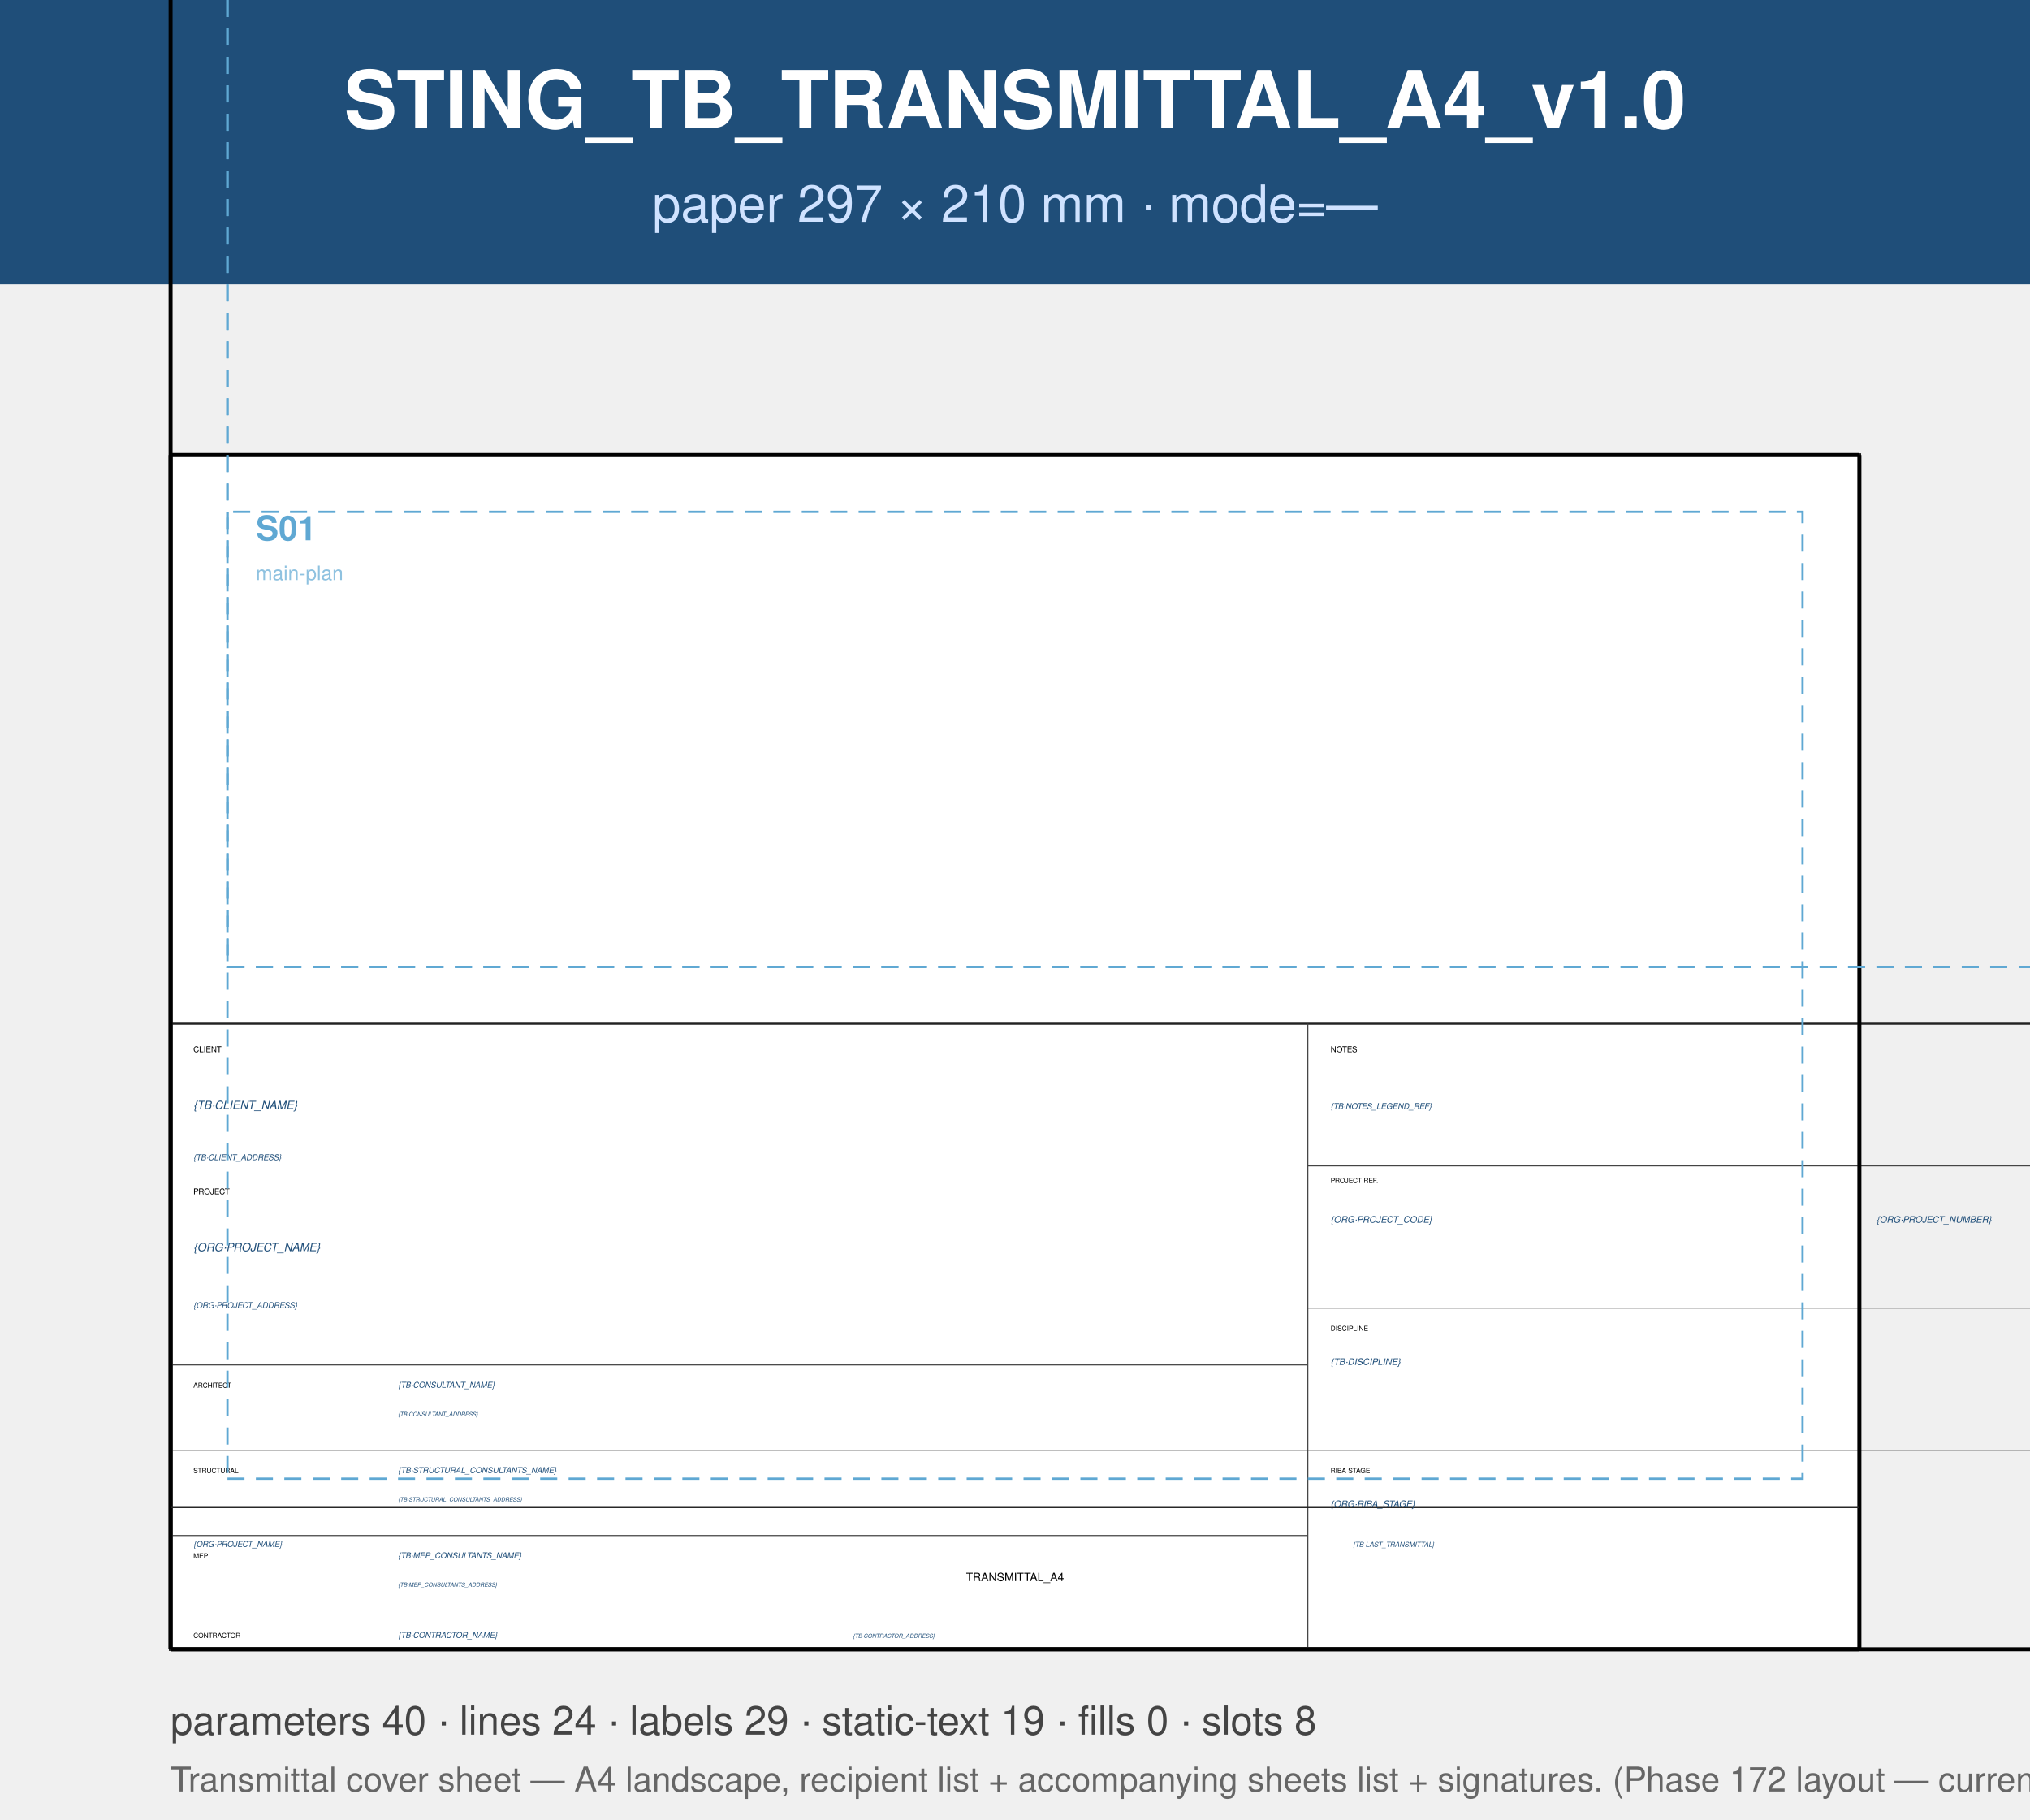
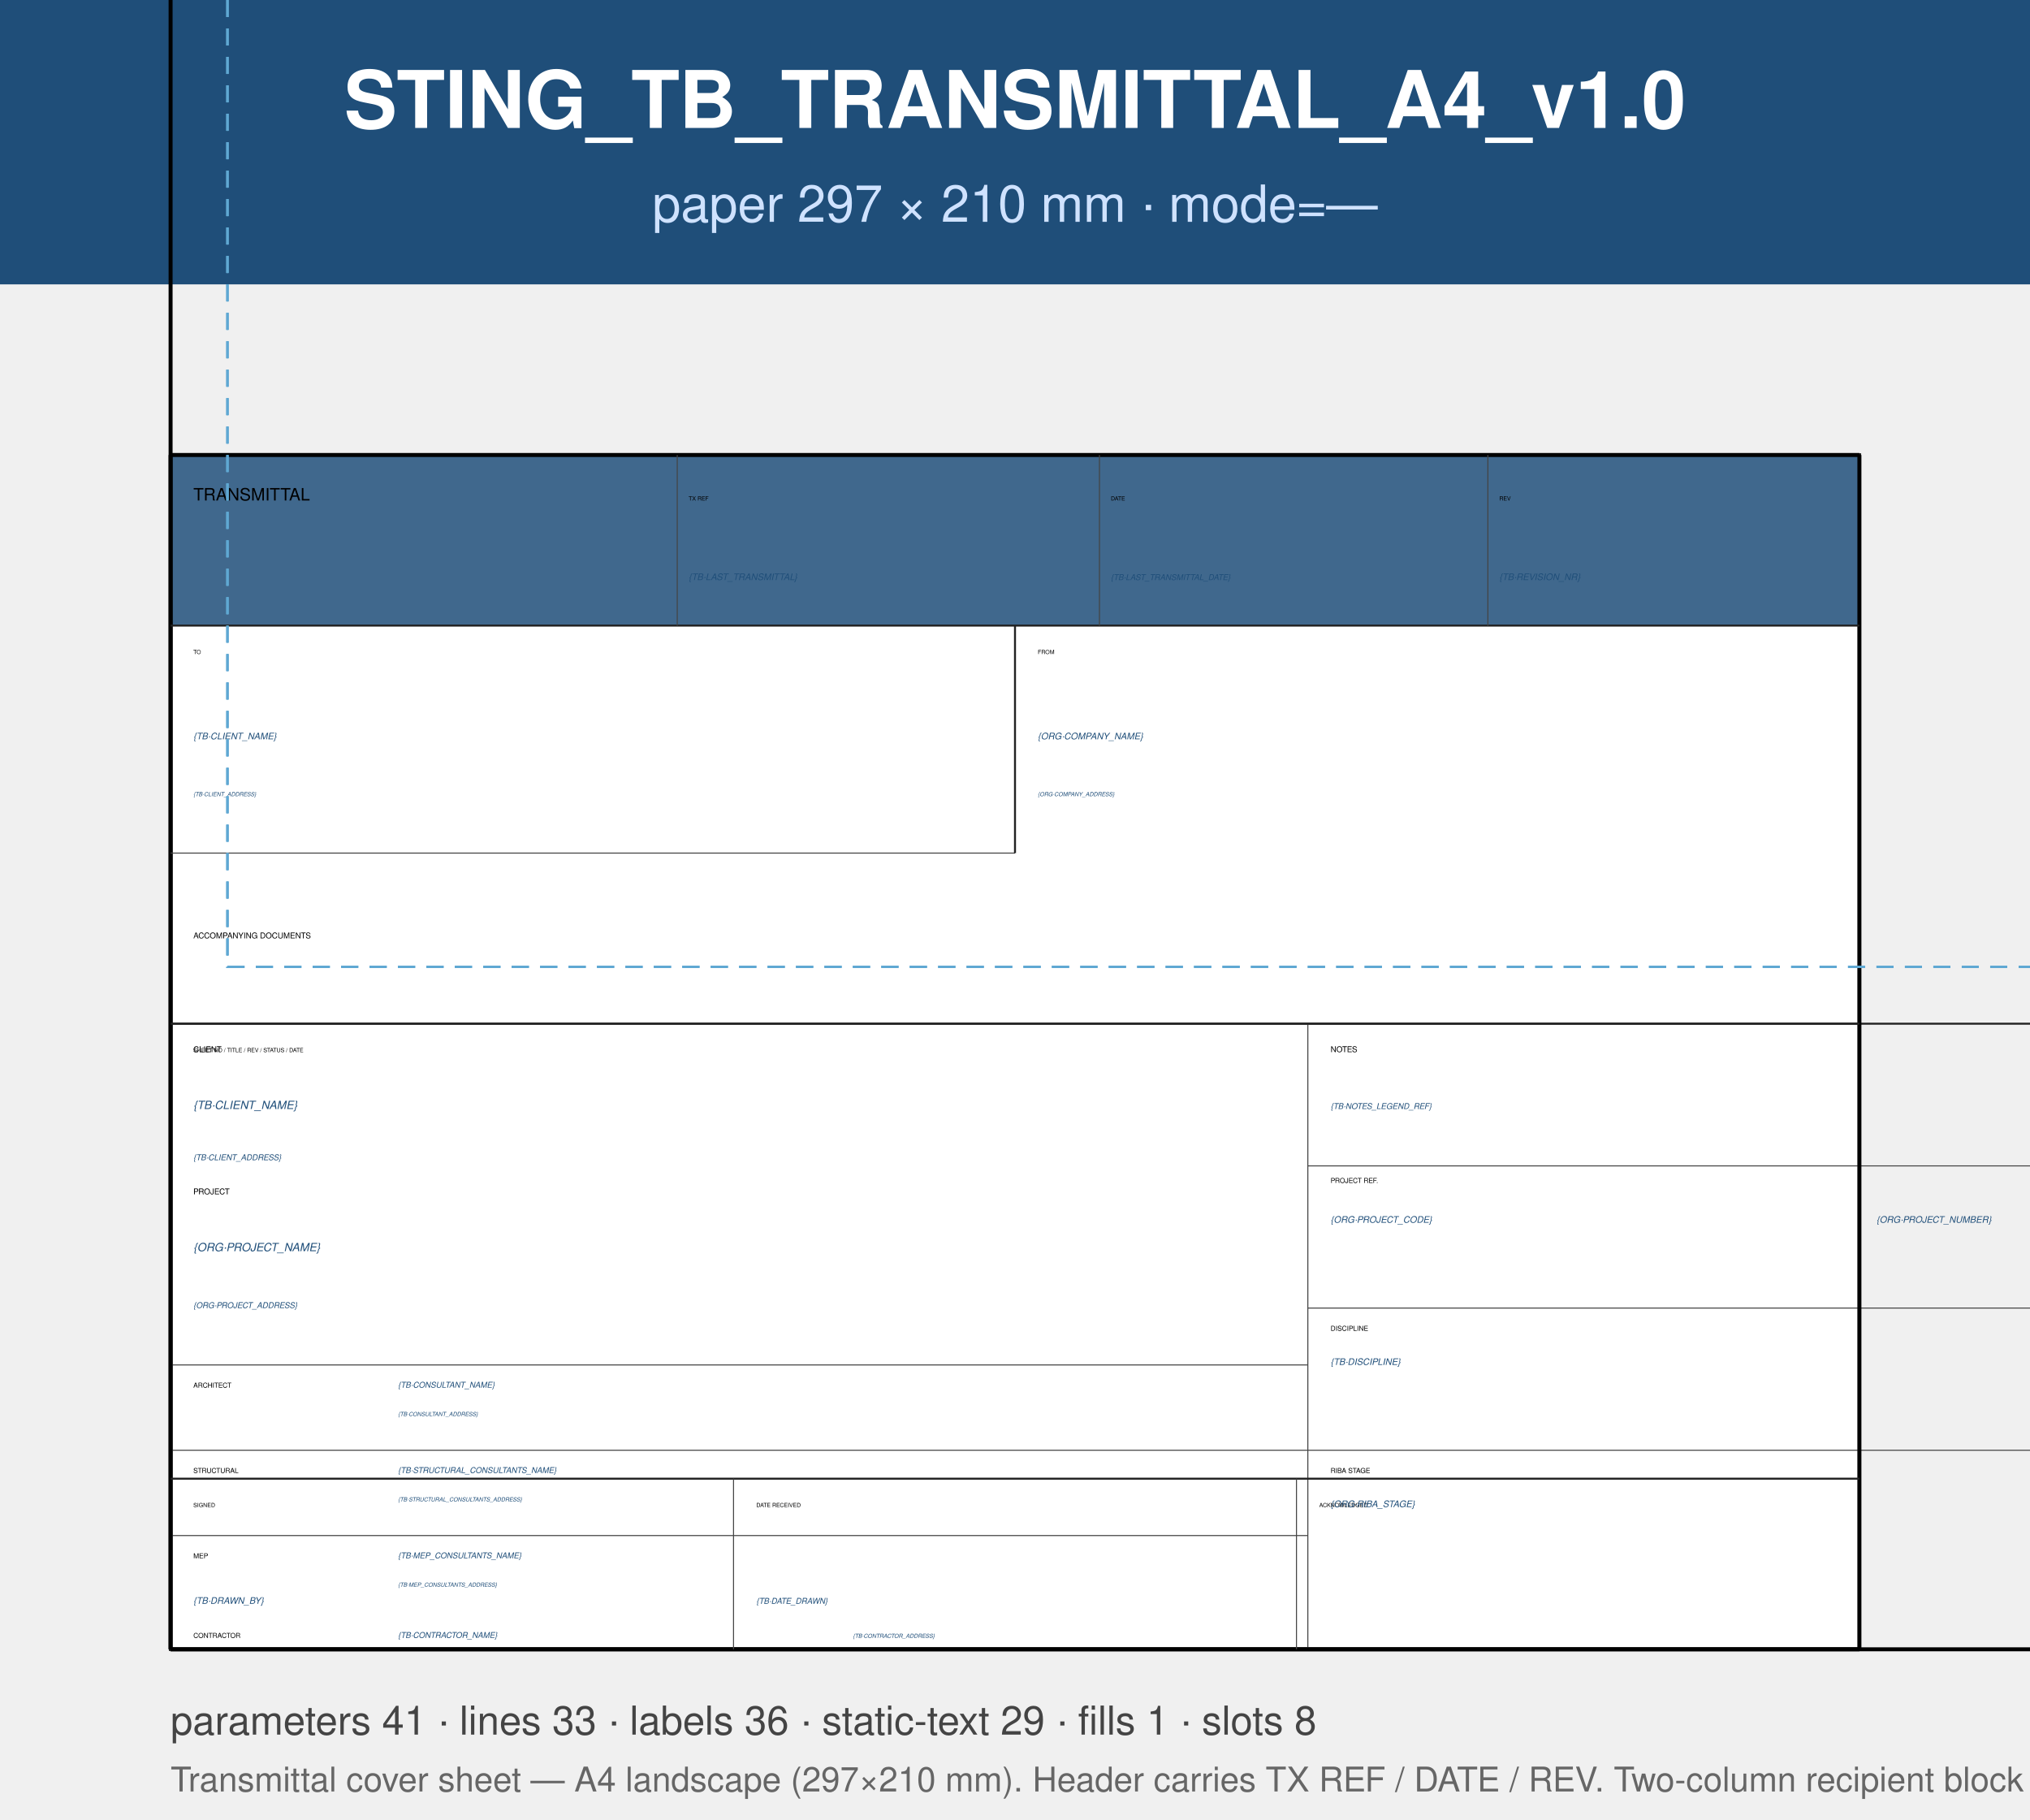
<svg xmlns="http://www.w3.org/2000/svg" viewBox="0 0 357 320" width="357mm" height="320mm" style="background:#fafafa;font-family:Helvetica,Arial,sans-serif;">
  <rect x="0" y="0" width="357" height="50" fill="#1F4E79" />
  <text x="178.5" y="22.5" text-anchor="middle" fill="#fff" font-size="14" font-weight="bold">STING_TB_TRANSMITTAL_A4_v1.0</text>
  <text x="178.5" y="39.0" text-anchor="middle" fill="#cfe2ff" font-size="9">paper 297 × 210 mm   ·   mode=—</text>
  <g transform="translate(30,290) scale(1,-1)">
    <rect x="0" y="0" width="297" height="210" fill="#ffffff" stroke="#1a1a1a" stroke-width="0.6" />
+     <rect x="0" y="180" width="297" height="30" fill="#1F4E79" opacity="0.85" />
    <line x1="0" y1="0" x2="841" y2="0" stroke="#000" stroke-width="0.7" />
    <line x1="841" y1="0" x2="841" y2="594" stroke="#000" stroke-width="0.7" />
    <line x1="841" y1="594" x2="0" y2="594" stroke="#000" stroke-width="0.7" />
    <line x1="0" y1="594" x2="0" y2="0" stroke="#000" stroke-width="0.7" />
    <line x1="0" y1="110" x2="841" y2="110" stroke="#222" stroke-width="0.35" />
    <line x1="200" y1="0" x2="200" y2="110" stroke="#444" stroke-width="0.18" />
    <line x1="400" y1="0" x2="400" y2="110" stroke="#444" stroke-width="0.18" />
    <line x1="620" y1="0" x2="620" y2="110" stroke="#444" stroke-width="0.18" />
    <line x1="820" y1="0" x2="820" y2="110" stroke="#444" stroke-width="0.18" />
    <line x1="0" y1="50" x2="200" y2="50" stroke="#444" stroke-width="0.18" />
    <line x1="0" y1="35" x2="200" y2="35" stroke="#444" stroke-width="0.18" />
    <line x1="0" y1="20" x2="200" y2="20" stroke="#444" stroke-width="0.18" />
    <line x1="200" y1="85" x2="400" y2="85" stroke="#444" stroke-width="0.18" />
    <line x1="200" y1="60" x2="400" y2="60" stroke="#444" stroke-width="0.18" />
    <line x1="200" y1="35" x2="400" y2="35" stroke="#444" stroke-width="0.18" />
    <line x1="620" y1="90" x2="820" y2="90" stroke="#444" stroke-width="0.18" />
    <line x1="620" y1="72" x2="820" y2="72" stroke="#444" stroke-width="0.18" />
    <line x1="680" y1="72" x2="680" y2="110" stroke="#444" stroke-width="0.18" />
    <line x1="750" y1="72" x2="750" y2="110" stroke="#444" stroke-width="0.18" />
    <line x1="0" y1="0" x2="297" y2="0" stroke="#000" stroke-width="0.7" />
    <line x1="297" y1="0" x2="297" y2="210" stroke="#000" stroke-width="0.7" />
    <line x1="297" y1="210" x2="0" y2="210" stroke="#000" stroke-width="0.7" />
    <line x1="0" y1="210" x2="0" y2="0" stroke="#000" stroke-width="0.7" />
-     <line x1="0" y1="25" x2="297" y2="25" stroke="#222" stroke-width="0.35" />
+     <line x1="0" y1="180" x2="297" y2="180" stroke="#222" stroke-width="0.35" />
+     <line x1="89.1" y1="180" x2="89.1" y2="210" stroke="#444" stroke-width="0.18" />
+     <line x1="163.35" y1="180" x2="163.35" y2="210" stroke="#444" stroke-width="0.18" />
+     <line x1="231.66" y1="180" x2="231.66" y2="210" stroke="#444" stroke-width="0.18" />
+     <line x1="0" y1="140" x2="148.5" y2="140" stroke="#444" stroke-width="0.18" />
+     <line x1="148.5" y1="180" x2="148.5" y2="140" stroke="#222" stroke-width="0.35" />
+     <line x1="0" y1="110" x2="297" y2="110" stroke="#222" stroke-width="0.35" />
+     <line x1="0" y1="30" x2="297" y2="30" stroke="#222" stroke-width="0.35" />
+     <line x1="99.0" y1="0" x2="99.0" y2="30" stroke="#444" stroke-width="0.18" />
+     <line x1="198.0" y1="0" x2="198.0" y2="30" stroke="#444" stroke-width="0.18" />
    <g transform="translate(4,105) scale(1,-1)">
      <text x="0" y="0" font-size="1.4" text-anchor="start" fill="#000">CLIENT</text>
    </g>
    <g transform="translate(4,80) scale(1,-1)">
      <text x="0" y="0" font-size="1.4" text-anchor="start" fill="#000">PROJECT</text>
    </g>
    <g transform="translate(4,46) scale(1,-1)">
      <text x="0" y="0" font-size="1.2" text-anchor="start" fill="#000">ARCHITECT</text>
    </g>
    <g transform="translate(4,31) scale(1,-1)">
      <text x="0" y="0" font-size="1.2" text-anchor="start" fill="#000">STRUCTURAL</text>
    </g>
    <g transform="translate(4,16) scale(1,-1)">
      <text x="0" y="0" font-size="1.2" text-anchor="start" fill="#000">MEP</text>
    </g>
    <g transform="translate(4,2) scale(1,-1)">
      <text x="0" y="0" font-size="1.2" text-anchor="start" fill="#000">CONTRACTOR</text>
    </g>
    <g transform="translate(204,105) scale(1,-1)">
      <text x="0" y="0" font-size="1.4" text-anchor="start" fill="#000">NOTES</text>
    </g>
    <g transform="translate(404,105) scale(1,-1)">
      <text x="0" y="0" font-size="1.4" text-anchor="start" fill="#000">DRAWING TITLE</text>
    </g>
    <g transform="translate(204,82) scale(1,-1)">
      <text x="0" y="0" font-size="1.2" text-anchor="start" fill="#000">PROJECT REF.</text>
    </g>
    <g transform="translate(204,56) scale(1,-1)">
      <text x="0" y="0" font-size="1.2" text-anchor="start" fill="#000">DISCIPLINE</text>
    </g>
    <g transform="translate(204,31) scale(1,-1)">
      <text x="0" y="0" font-size="1.2" text-anchor="start" fill="#000">RIBA STAGE</text>
    </g>
    <g transform="translate(624,105) scale(1,-1)">
      <text x="0" y="0" font-size="1.2" text-anchor="start" fill="#000">DATE</text>
    </g>
    <g transform="translate(684,105) scale(1,-1)">
      <text x="0" y="0" font-size="1.2" text-anchor="start" fill="#000">PAPER</text>
    </g>
    <g transform="translate(754,105) scale(1,-1)">
      <text x="0" y="0" font-size="1.2" text-anchor="start" fill="#000">SCALE</text>
    </g>
    <g transform="translate(624,87) scale(1,-1)">
      <text x="0" y="0" font-size="1.2" text-anchor="start" fill="#000">DRAWN BY</text>
    </g>
    <g transform="translate(684,87) scale(1,-1)">
      <text x="0" y="0" font-size="1.2" text-anchor="start" fill="#000">CHECKED BY</text>
    </g>
    <g transform="translate(754,87) scale(1,-1)">
      <text x="0" y="0" font-size="1.2" text-anchor="start" fill="#000">APPROVED BY</text>
    </g>
    <g transform="translate(624,69) scale(1,-1)">
      <text x="0" y="0" font-size="1.0" text-anchor="start" fill="#000">DATES</text>
    </g>
-     <g transform="translate(148.5,12) scale(1,-1)">
-       <text x="0" y="0" font-size="2.0" text-anchor="middle" fill="#000">TRANSMITTAL_A4</text>
+     <g transform="translate(4,202) scale(1,-1)">
+       <text x="0" y="0" font-size="3.0" text-anchor="start" fill="#000">TRANSMITTAL</text>
+     </g>
+     <g transform="translate(91.1,202) scale(1,-1)">
+       <text x="0" y="0" font-size="1.0" text-anchor="start" fill="#000">TX REF</text>
+     </g>
+     <g transform="translate(165.35,202) scale(1,-1)">
+       <text x="0" y="0" font-size="1.0" text-anchor="start" fill="#000">DATE</text>
+     </g>
+     <g transform="translate(233.66,202) scale(1,-1)">
+       <text x="0" y="0" font-size="1.0" text-anchor="start" fill="#000">REV</text>
+     </g>
+     <g transform="translate(4,175) scale(1,-1)">
+       <text x="0" y="0" font-size="1.0" text-anchor="start" fill="#000">TO</text>
+     </g>
+     <g transform="translate(152.5,175) scale(1,-1)">
+       <text x="0" y="0" font-size="1.0" text-anchor="start" fill="#000">FROM</text>
+     </g>
+     <g transform="translate(4,125) scale(1,-1)">
+       <text x="0" y="0" font-size="1.4" text-anchor="start" fill="#000">ACCOMPANYING DOCUMENTS</text>
+     </g>
+     <g transform="translate(4,105) scale(1,-1)">
+       <text x="0" y="0" font-size="1.0" text-anchor="start" fill="#000">SHEET NO / TITLE / REV / STATUS / DATE</text>
+     </g>
+     <g transform="translate(4,25) scale(1,-1)">
+       <text x="0" y="0" font-size="1.0" text-anchor="start" fill="#000">SIGNED</text>
+     </g>
+     <g transform="translate(103.0,25) scale(1,-1)">
+       <text x="0" y="0" font-size="1.0" text-anchor="start" fill="#000">DATE RECEIVED</text>
+     </g>
+     <g transform="translate(202.0,25) scale(1,-1)">
+       <text x="0" y="0" font-size="1.0" text-anchor="start" fill="#000">ACKNOWLEDGED</text>
    </g>
    <g transform="translate(4,95) scale(1,-1)">
      <text x="0" y="0" font-size="2.0" text-anchor="start" fill="#1F4E79" font-style="italic">{TB·CLIENT_NAME}</text>
    </g>
    <g transform="translate(4,86) scale(1,-1)">
      <text x="0" y="0" font-size="1.4" text-anchor="start" fill="#1F4E79" font-style="italic">{TB·CLIENT_ADDRESS}</text>
    </g>
    <g transform="translate(4,70) scale(1,-1)">
      <text x="0" y="0" font-size="2.0" text-anchor="start" fill="#1F4E79" font-style="italic">{ORG·PROJECT_NAME}</text>
    </g>
    <g transform="translate(4,60) scale(1,-1)">
      <text x="0" y="0" font-size="1.4" text-anchor="start" fill="#1F4E79" font-style="italic">{ORG·PROJECT_ADDRESS}</text>
    </g>
    <g transform="translate(40,46) scale(1,-1)">
      <text x="0" y="0" font-size="1.4" text-anchor="start" fill="#1F4E79" font-style="italic">{TB·CONSULTANT_NAME}</text>
    </g>
    <g transform="translate(40,41) scale(1,-1)">
      <text x="0" y="0" font-size="1.0" text-anchor="start" fill="#1F4E79" font-style="italic">{TB·CONSULTANT_ADDRESS}</text>
    </g>
    <g transform="translate(40,31) scale(1,-1)">
      <text x="0" y="0" font-size="1.4" text-anchor="start" fill="#1F4E79" font-style="italic">{TB·STRUCTURAL_CONSULTANTS_NAME}</text>
    </g>
    <g transform="translate(40,26) scale(1,-1)">
      <text x="0" y="0" font-size="1.0" text-anchor="start" fill="#1F4E79" font-style="italic">{TB·STRUCTURAL_CONSULTANTS_ADDRESS}</text>
    </g>
    <g transform="translate(40,16) scale(1,-1)">
      <text x="0" y="0" font-size="1.4" text-anchor="start" fill="#1F4E79" font-style="italic">{TB·MEP_CONSULTANTS_NAME}</text>
    </g>
    <g transform="translate(40,11) scale(1,-1)">
      <text x="0" y="0" font-size="1.0" text-anchor="start" fill="#1F4E79" font-style="italic">{TB·MEP_CONSULTANTS_ADDRESS}</text>
    </g>
    <g transform="translate(40,2) scale(1,-1)">
      <text x="0" y="0" font-size="1.4" text-anchor="start" fill="#1F4E79" font-style="italic">{TB·CONTRACTOR_NAME}</text>
    </g>
    <g transform="translate(120,2) scale(1,-1)">
      <text x="0" y="0" font-size="1.0" text-anchor="start" fill="#1F4E79" font-style="italic">{TB·CONTRACTOR_ADDRESS}</text>
    </g>
    <g transform="translate(204,75) scale(1,-1)">
      <text x="0" y="0" font-size="1.6" text-anchor="start" fill="#1F4E79" font-style="italic">{ORG·PROJECT_CODE}</text>
    </g>
    <g transform="translate(300,75) scale(1,-1)">
      <text x="0" y="0" font-size="1.6" text-anchor="start" fill="#1F4E79" font-style="italic">{ORG·PROJECT_NUMBER}</text>
    </g>
    <g transform="translate(204,50) scale(1,-1)">
      <text x="0" y="0" font-size="1.6" text-anchor="start" fill="#1F4E79" font-style="italic">{TB·DISCIPLINE}</text>
    </g>
    <g transform="translate(204,25) scale(1,-1)">
      <text x="0" y="0" font-size="1.6" text-anchor="start" fill="#1F4E79" font-style="italic">{ORG·RIBA_STAGE}</text>
    </g>
    <g transform="translate(204,95) scale(1,-1)">
      <text x="0" y="0" font-size="1.4" text-anchor="start" fill="#1F4E79" font-style="italic">{TB·NOTES_LEGEND_REF}</text>
    </g>
    <g transform="translate(404,90) scale(1,-1)">
      <text x="0" y="0" font-size="3.5" text-anchor="start" fill="#1F4E79" font-style="italic">{ORG·PROJECT_NAME}</text>
    </g>
    <g transform="translate(624,96) scale(1,-1)">
      <text x="0" y="0" font-size="1.4" text-anchor="start" fill="#1F4E79" font-style="italic">{TB·DATE_DRAWN}</text>
    </g>
    <g transform="translate(684,96) scale(1,-1)">
      <text x="0" y="0" font-size="1.4" text-anchor="start" fill="#1F4E79" font-style="italic">{TB·PAPER_SZ}</text>
    </g>
    <g transform="translate(754,96) scale(1,-1)">
      <text x="0" y="0" font-size="1.4" text-anchor="start" fill="#1F4E79" font-style="italic">{TB·SCALE_OVERRIDE}</text>
    </g>
    <g transform="translate(624,78) scale(1,-1)">
      <text x="0" y="0" font-size="1.4" text-anchor="start" fill="#1F4E79" font-style="italic">{TB·DRAWN_BY}</text>
    </g>
    <g transform="translate(684,78) scale(1,-1)">
      <text x="0" y="0" font-size="1.4" text-anchor="start" fill="#1F4E79" font-style="italic">{TB·CHECKED_BY}</text>
    </g>
    <g transform="translate(754,78) scale(1,-1)">
      <text x="0" y="0" font-size="1.4" text-anchor="start" fill="#1F4E79" font-style="italic">{TB·APVD_BY}</text>
    </g>
    <g transform="translate(624,64) scale(1,-1)">
      <text x="0" y="0" font-size="1.0" text-anchor="start" fill="#1F4E79" font-style="italic">{TB·DATE_DRAWN}</text>
    </g>
    <g transform="translate(684,64) scale(1,-1)">
      <text x="0" y="0" font-size="1.0" text-anchor="start" fill="#1F4E79" font-style="italic">{TB·DATE_CHECKED}</text>
    </g>
    <g transform="translate(754,64) scale(1,-1)">
      <text x="0" y="0" font-size="1.0" text-anchor="start" fill="#1F4E79" font-style="italic">{TB·DATE_APVD}</text>
    </g>
-     <g transform="translate(4,18) scale(1,-1)">
-       <text x="0" y="0" font-size="1.4" text-anchor="start" fill="#1F4E79" font-style="italic">{ORG·PROJECT_NAME}</text>
-     </g>
-     <g transform="translate(207.9,18) scale(1,-1)">
-       <text x="0" y="0" font-size="1.2" text-anchor="start" fill="#1F4E79" font-style="italic">{TB·LAST_TRANSMITTAL}</text>
-     </g>
-     <rect x="10" y="30" width="277" height="170" fill="none" stroke="#5fa8d3" stroke-width="0.4" stroke-dasharray="3,2" />
-     <g transform="translate(15,195) scale(1,-1)">
+     <g transform="translate(91.1,188) scale(1,-1)">
+       <text x="0" y="0" font-size="1.6" text-anchor="start" fill="#1F4E79" font-style="italic">{TB·LAST_TRANSMITTAL}</text>
+     </g>
+     <g transform="translate(165.35,188) scale(1,-1)">
+       <text x="0" y="0" font-size="1.4" text-anchor="start" fill="#1F4E79" font-style="italic">{TB·LAST_TRANSMITTAL_DATE}</text>
+     </g>
+     <g transform="translate(233.66,188) scale(1,-1)">
+       <text x="0" y="0" font-size="1.6" text-anchor="start" fill="#1F4E79" font-style="italic">{TB·REVISION_NR}</text>
+     </g>
+     <g transform="translate(4,160) scale(1,-1)">
+       <text x="0" y="0" font-size="1.6" text-anchor="start" fill="#1F4E79" font-style="italic">{TB·CLIENT_NAME}</text>
+     </g>
+     <g transform="translate(4,150) scale(1,-1)">
+       <text x="0" y="0" font-size="1.0" text-anchor="start" fill="#1F4E79" font-style="italic">{TB·CLIENT_ADDRESS}</text>
+     </g>
+     <g transform="translate(152.5,160) scale(1,-1)">
+       <text x="0" y="0" font-size="1.6" text-anchor="start" fill="#1F4E79" font-style="italic">{ORG·COMPANY_NAME}</text>
+     </g>
+     <g transform="translate(152.5,150) scale(1,-1)">
+       <text x="0" y="0" font-size="1.0" text-anchor="start" fill="#1F4E79" font-style="italic">{ORG·COMPANY_ADDRESS}</text>
+     </g>
+     <g transform="translate(4,8) scale(1,-1)">
+       <text x="0" y="0" font-size="1.6" text-anchor="start" fill="#1F4E79" font-style="italic">{TB·DRAWN_BY}</text>
+     </g>
+     <g transform="translate(103.0,8) scale(1,-1)">
+       <text x="0" y="0" font-size="1.4" text-anchor="start" fill="#1F4E79" font-style="italic">{TB·DATE_DRAWN}</text>
+     </g>
+     <rect x="10" y="120" width="810" height="470" fill="none" stroke="#5fa8d3" stroke-width="0.4" stroke-dasharray="3,2" />
+     <g transform="translate(15,585) scale(1,-1)">
      <text x="0" y="0" font-size="6" font-weight="bold" fill="#5fa8d3">S01</text>
    </g>
-     <g transform="translate(15,188) scale(1,-1)">
+     <g transform="translate(15,578) scale(1,-1)">
      <text x="0" y="0" font-size="3.5" fill="#5fa8d3" opacity="0.7">main-plan</text>
    </g>
    <rect x="10" y="120" width="400" height="470" fill="none" stroke="#5fa8d3" stroke-width="0.4" stroke-dasharray="3,2" />
    <g transform="translate(15,585) scale(1,-1)">
      <text x="0" y="0" font-size="6" font-weight="bold" fill="#5fa8d3">S02</text>
    </g>
    <g transform="translate(15,578) scale(1,-1)">
      <text x="0" y="0" font-size="3.5" fill="#5fa8d3" opacity="0.7">main-plan-half-left</text>
    </g>
    <rect x="420" y="120" width="400" height="470" fill="none" stroke="#5fa8d3" stroke-width="0.4" stroke-dasharray="3,2" />
    <g transform="translate(425,585) scale(1,-1)">
      <text x="0" y="0" font-size="6" font-weight="bold" fill="#5fa8d3">S03</text>
    </g>
    <g transform="translate(425,578) scale(1,-1)">
      <text x="0" y="0" font-size="3.5" fill="#5fa8d3" opacity="0.7">main-plan-half-right</text>
    </g>
    <rect x="10" y="120" width="400" height="230" fill="none" stroke="#5fa8d3" stroke-width="0.4" stroke-dasharray="3,2" />
    <g transform="translate(15,345) scale(1,-1)">
      <text x="0" y="0" font-size="6" font-weight="bold" fill="#5fa8d3">S04</text>
    </g>
    <g transform="translate(15,338) scale(1,-1)">
      <text x="0" y="0" font-size="3.5" fill="#5fa8d3" opacity="0.7">quad-bottom-left</text>
    </g>
    <rect x="420" y="120" width="400" height="230" fill="none" stroke="#5fa8d3" stroke-width="0.4" stroke-dasharray="3,2" />
    <g transform="translate(425,345) scale(1,-1)">
      <text x="0" y="0" font-size="6" font-weight="bold" fill="#5fa8d3">S05</text>
    </g>
    <g transform="translate(425,338) scale(1,-1)">
      <text x="0" y="0" font-size="3.5" fill="#5fa8d3" opacity="0.7">quad-bottom-right</text>
    </g>
    <rect x="10" y="360" width="400" height="230" fill="none" stroke="#5fa8d3" stroke-width="0.4" stroke-dasharray="3,2" />
    <g transform="translate(15,585) scale(1,-1)">
      <text x="0" y="0" font-size="6" font-weight="bold" fill="#5fa8d3">S06</text>
    </g>
    <g transform="translate(15,578) scale(1,-1)">
      <text x="0" y="0" font-size="3.5" fill="#5fa8d3" opacity="0.7">quad-top-left</text>
    </g>
    <rect x="420" y="360" width="400" height="230" fill="none" stroke="#5fa8d3" stroke-width="0.4" stroke-dasharray="3,2" />
    <g transform="translate(425,585) scale(1,-1)">
      <text x="0" y="0" font-size="6" font-weight="bold" fill="#5fa8d3">S07</text>
    </g>
    <g transform="translate(425,578) scale(1,-1)">
      <text x="0" y="0" font-size="3.5" fill="#5fa8d3" opacity="0.7">quad-top-right</text>
    </g>
    <rect x="690" y="130" width="120" height="100" fill="none" stroke="#5fa8d3" stroke-width="0.4" stroke-dasharray="3,2" />
    <g transform="translate(695,225) scale(1,-1)">
      <text x="0" y="0" font-size="6" font-weight="bold" fill="#5fa8d3">KP</text>
    </g>
    <g transform="translate(695,218) scale(1,-1)">
      <text x="0" y="0" font-size="3.5" fill="#5fa8d3" opacity="0.7">key-plan</text>
    </g>
  </g>
-   <text x="30" y="305.0" font-size="7" fill="#444">parameters 40  ·  lines 24  ·  labels 29  ·  static-text 19  ·  fills 0  ·  slots 8</text>
-   <text x="30" y="315.0" font-size="6" fill="#666">Transmittal cover sheet — A4 landscape, recipient list + accompanying sheets list + signatures. (Phase 172 layout — currently a stub that mints a valid .rfa with the full common parameter universe bou…</text>
+   <text x="30" y="305.0" font-size="7" fill="#444">parameters 41  ·  lines 33  ·  labels 36  ·  static-text 29  ·  fills 1  ·  slots 8</text>
+   <text x="30" y="315.0" font-size="6" fill="#666">Transmittal cover sheet — A4 landscape (297×210 mm). Header carries TX REF / DATE / REV. Two-column recipient block (TO / FROM) with name + address. Middle: 'ACCOMPANYING DOCUMENTS' table that ExportS…</text>
</svg>
